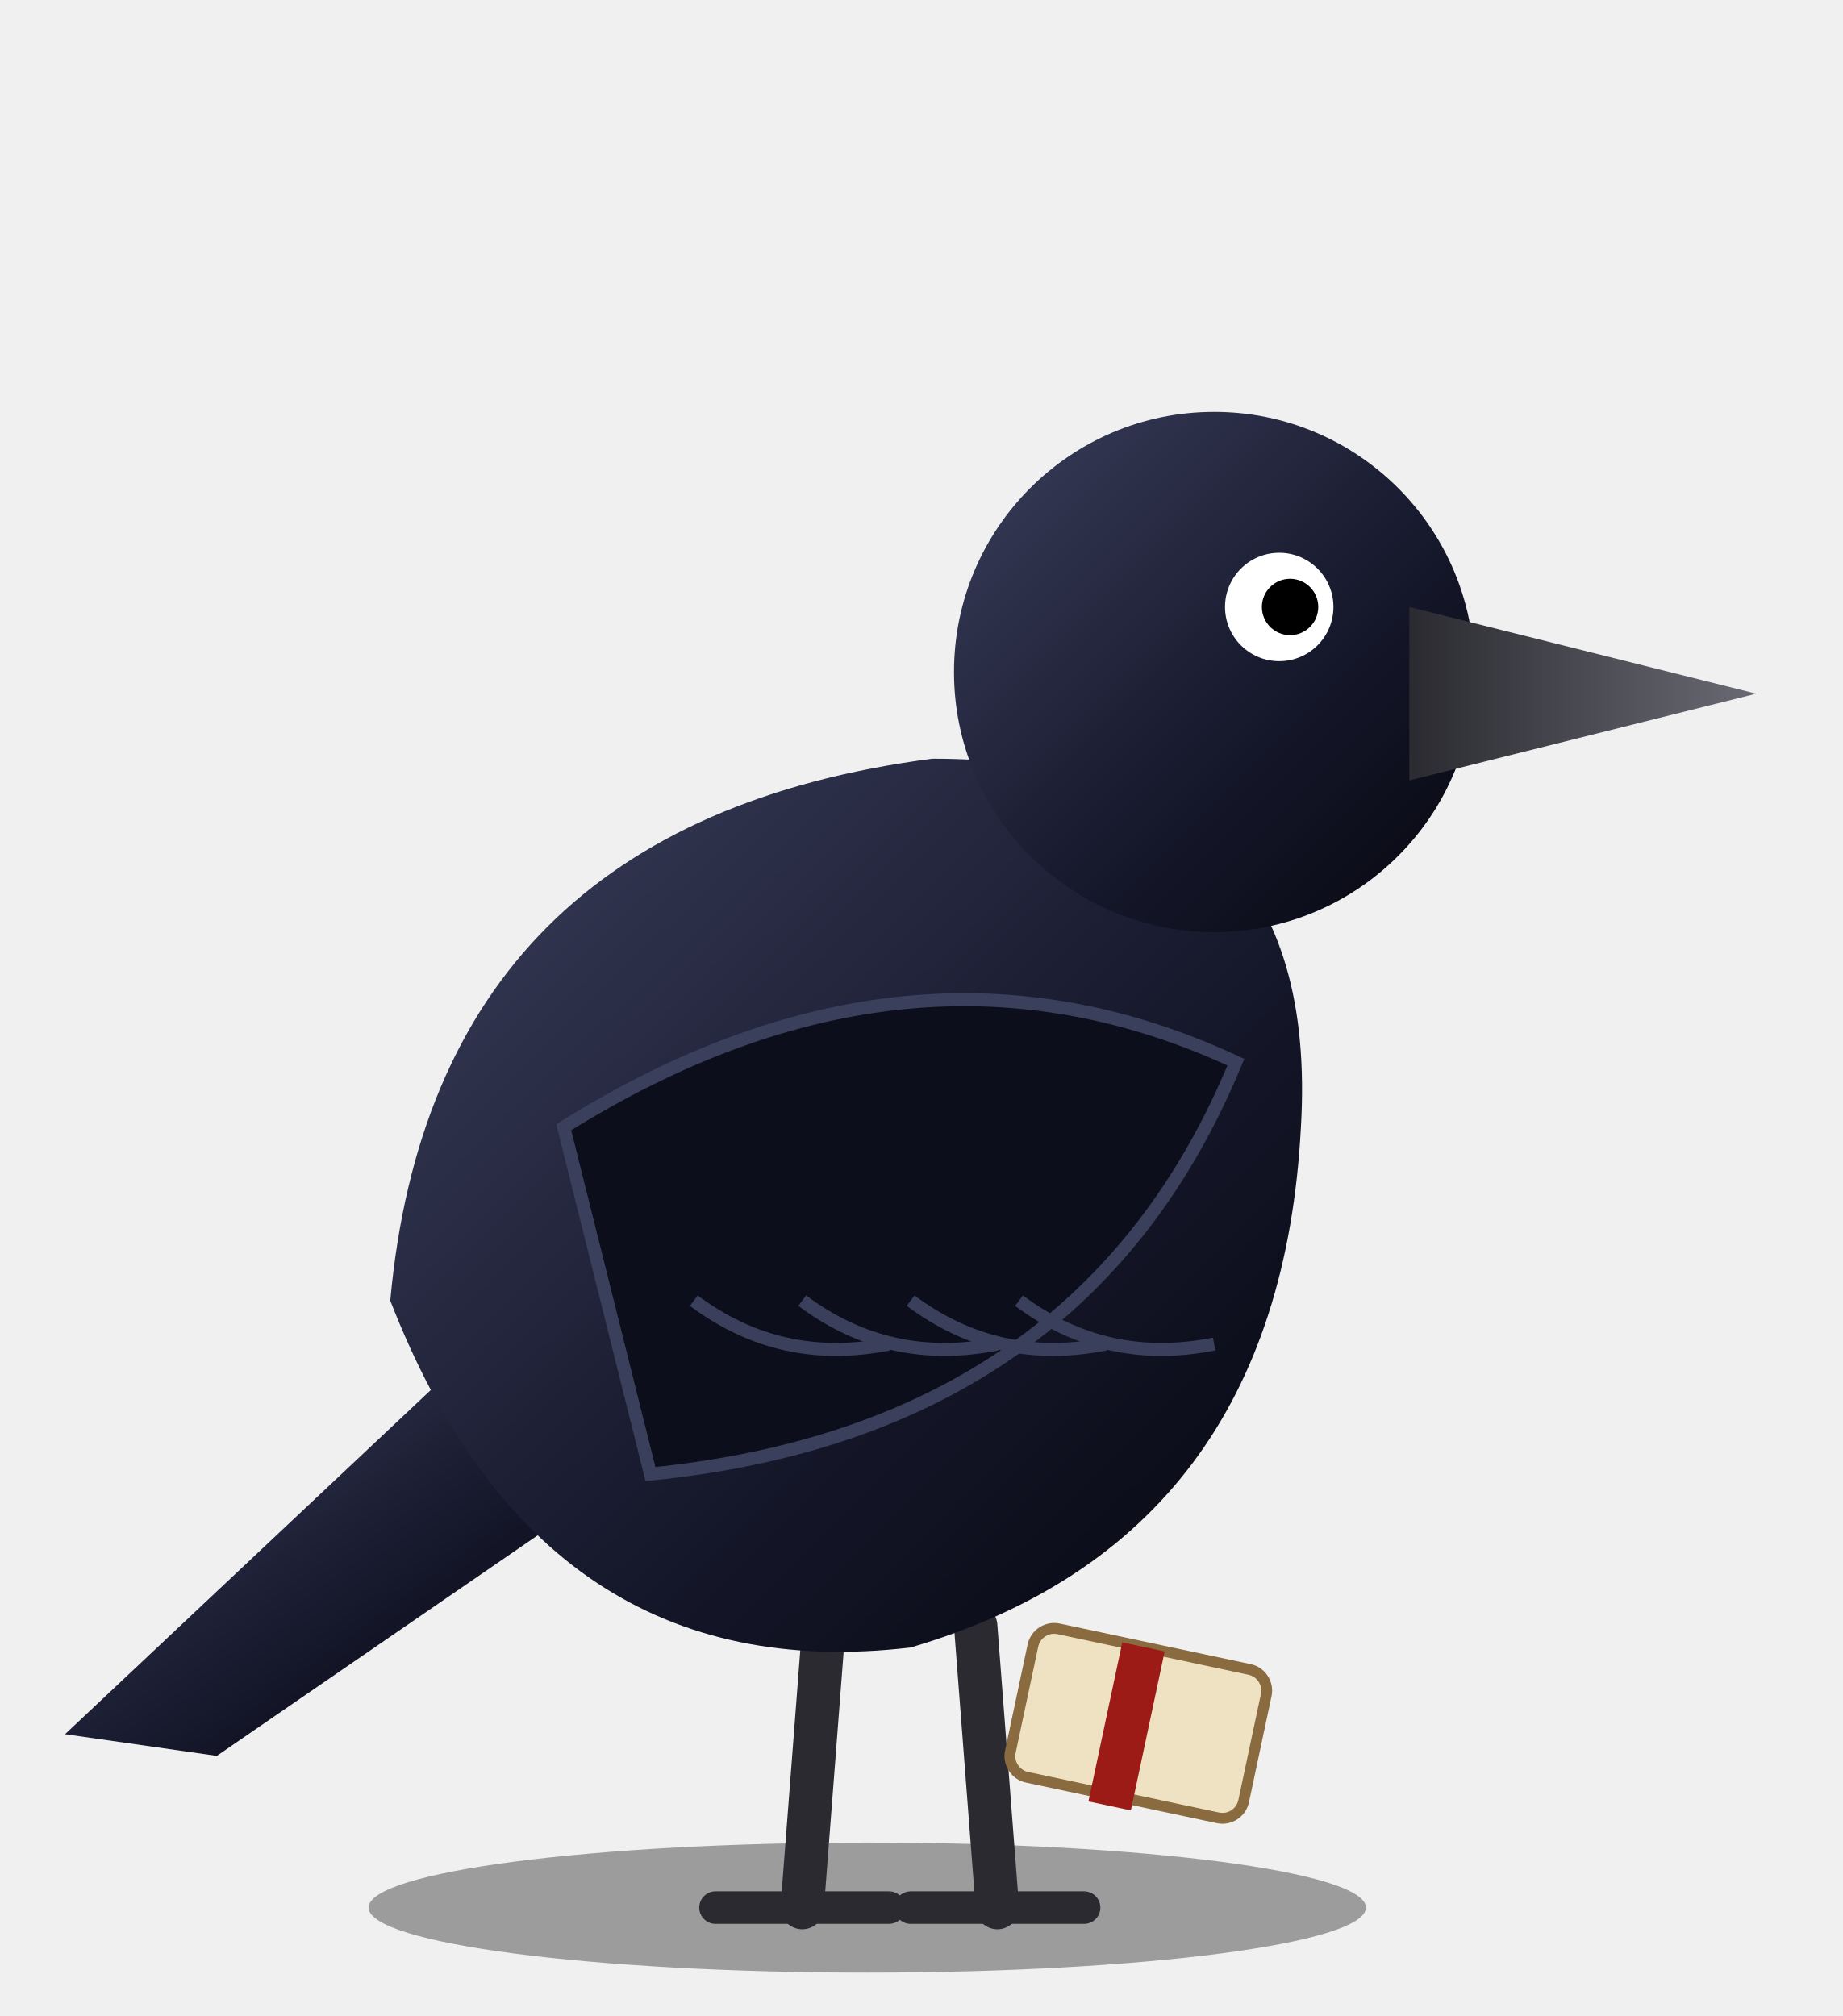
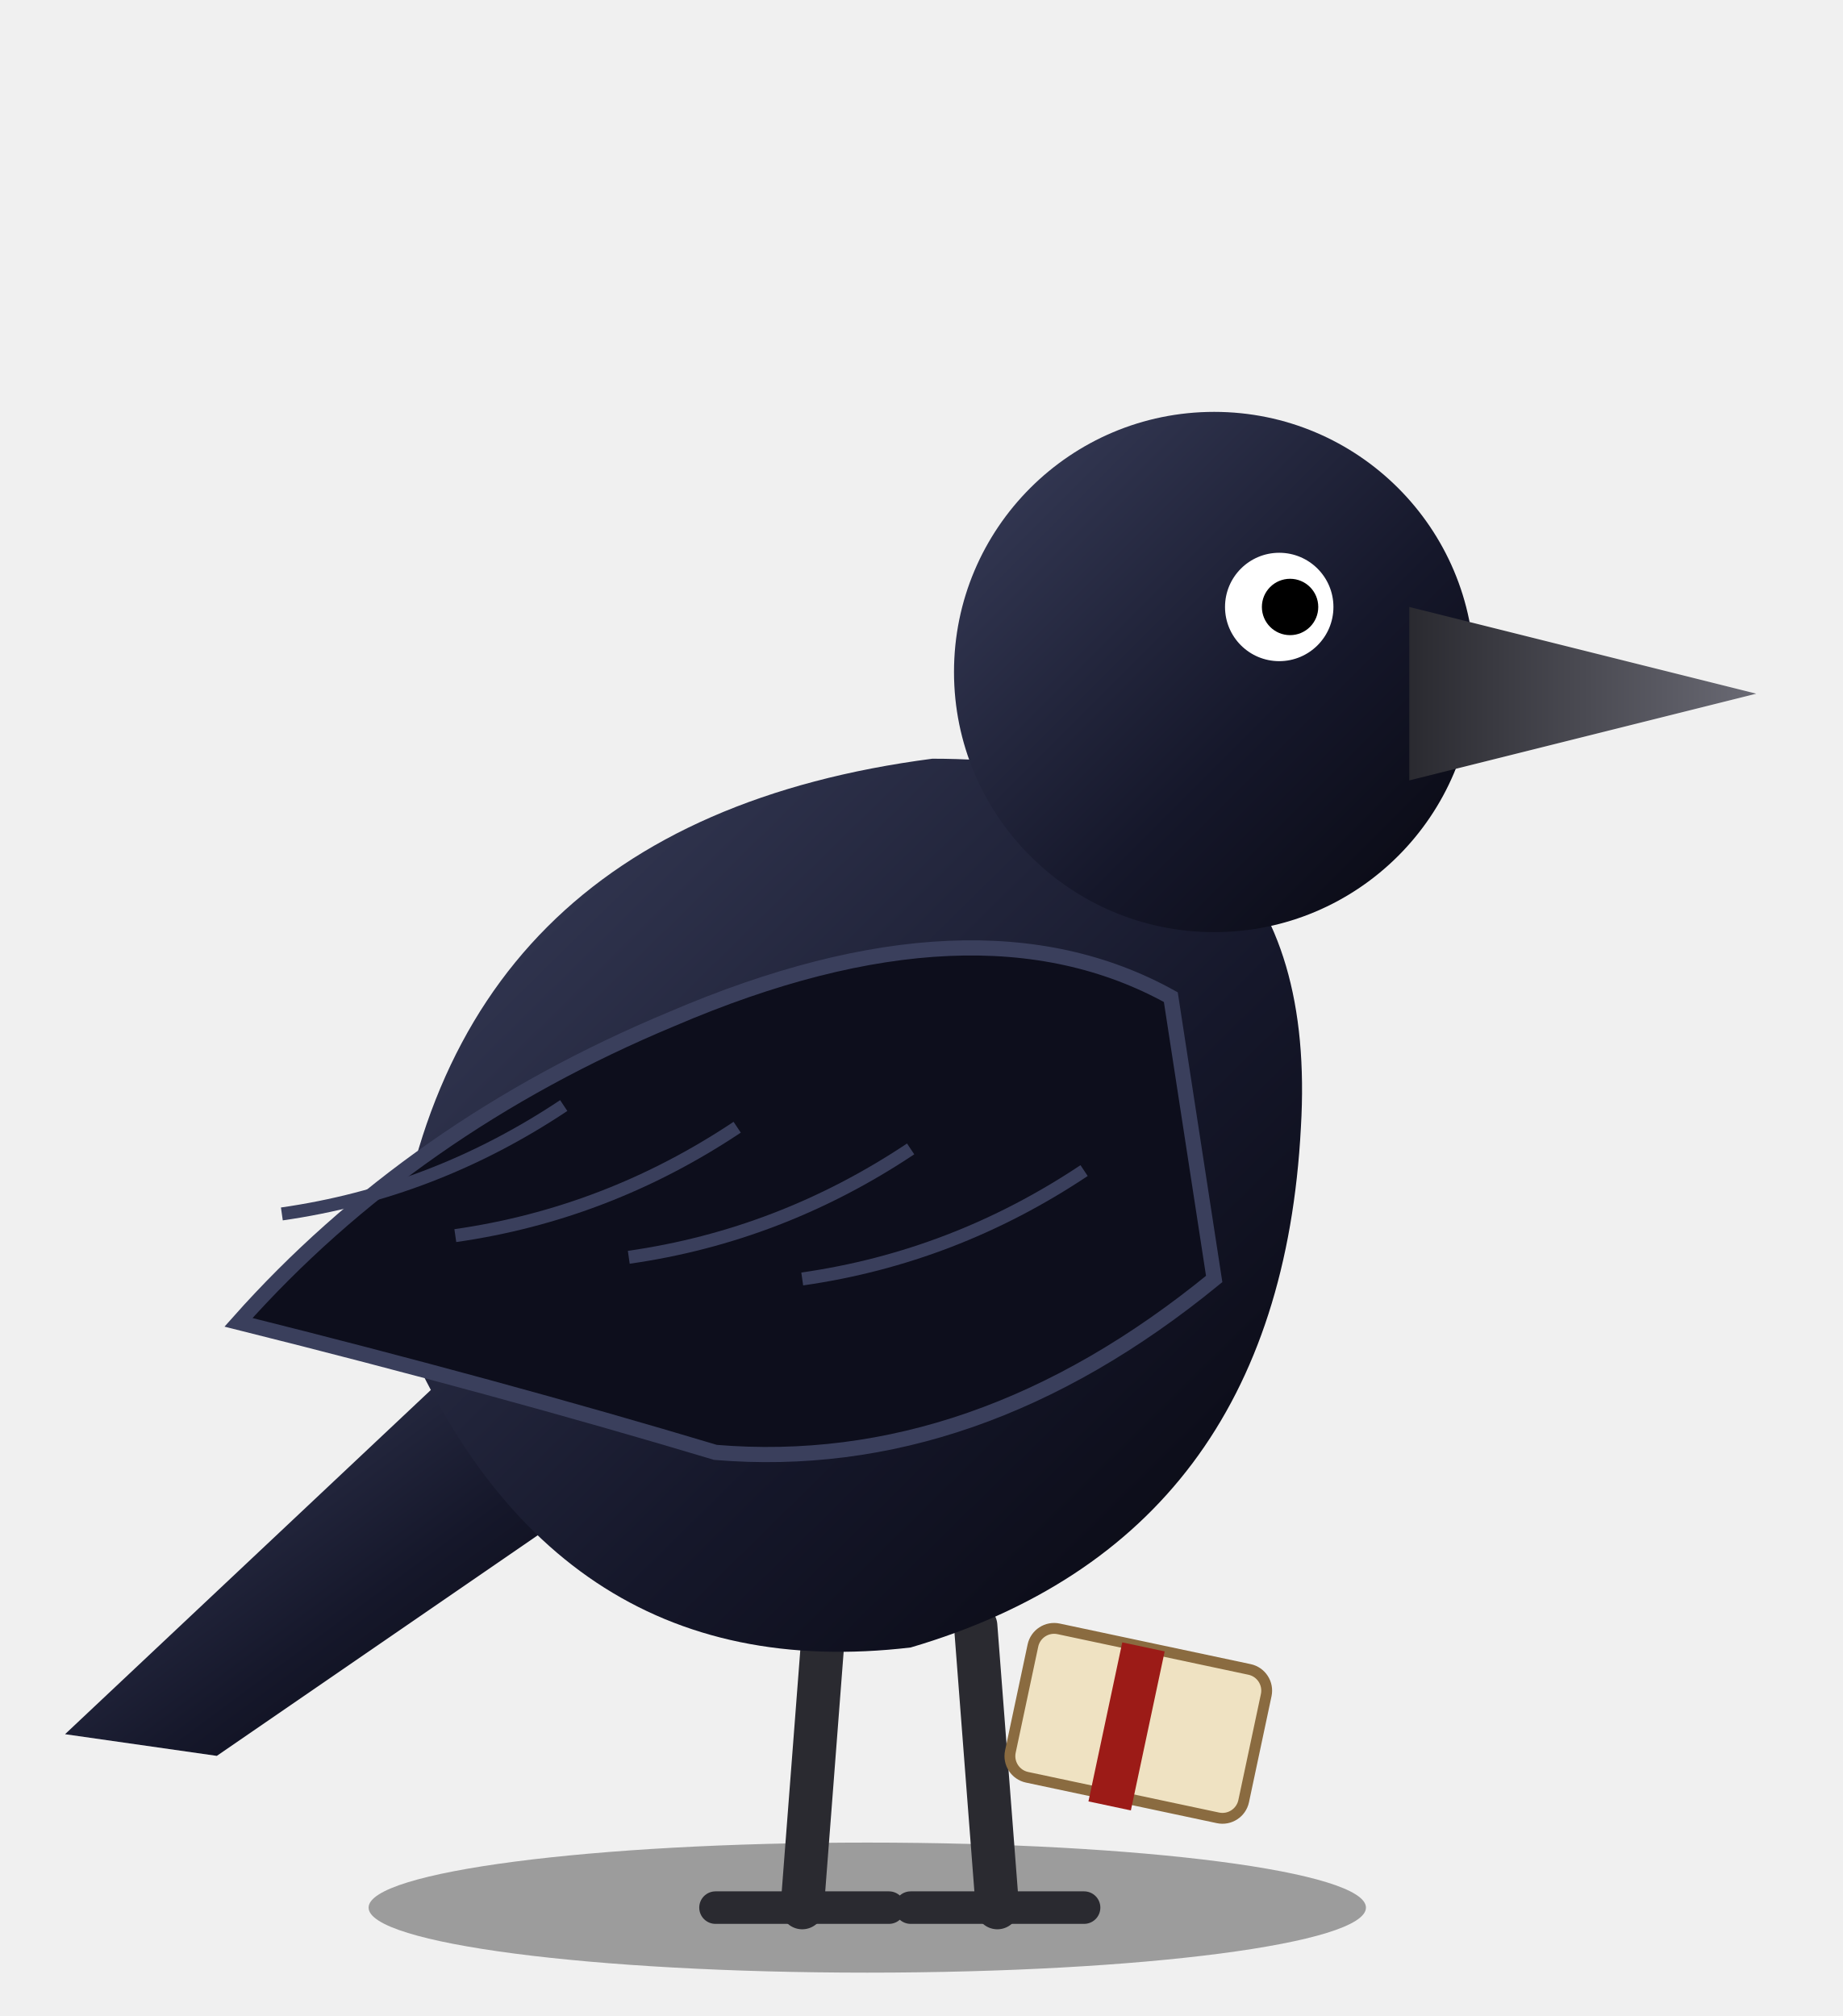
<svg xmlns="http://www.w3.org/2000/svg" width="170" height="186" viewBox="0 0 170 186">
  <defs>
    <linearGradient id="rb" x1="0" x2="1" y1="0" y2="1">
      <stop offset="0" stop-color="#3a3f5c" />
      <stop offset=".6" stop-color="#15172a" />
      <stop offset="1" stop-color="#07070f" />
    </linearGradient>
    <linearGradient id="rbeak" x1="0" x2="1">
      <stop offset="0" stop-color="#2a2a30" />
      <stop offset="1" stop-color="#6a6a74" />
    </linearGradient>
  </defs>
  <ellipse cx="80" cy="176" rx="46" ry="6" fill="#000" opacity=".35" />
  <g transform="translate(0 0)">
    <path d="M40 128 L6 160 L20 162 L52 140Z" fill="url(#rb)" />
    <path d="M76 150 L74 176 M90 150 L92 176" stroke="#2a2a30" stroke-width="4" stroke-linecap="round" />
    <path d="M66 176 L82 176 M84 176 L100 176" stroke="#2a2a30" stroke-width="3" stroke-linecap="round" />
    <rect x="94" y="152" width="22" height="14" rx="2" fill="#efe2c2" stroke="#8a6b40" transform="rotate(12 105 159)" />
    <rect x="102" y="152" width="4" height="15" fill="#9c1b17" transform="rotate(12 105 159)" />
    <path d="M36 120 Q40 76 86 70 Q122 70 120 104 Q118 142 84 152 Q50 156 36 120Z" fill="url(#rb)" />
-     <path d="M52 104 Q84 84 114 98.0 Q100 132.0 60 136Z" fill="#0d0e1c" stroke="#3a3f5c" stroke-width="1.2" />
-     <path d="M64 120.0 q8 6 18 4.0" stroke="#3a3f5c" stroke-width="1.2" fill="none" />
-     <path d="M74 120.0 q8 6 18 4.0" stroke="#3a3f5c" stroke-width="1.2" fill="none" />
-     <path d="M84 120.0 q8 6 18 4.0" stroke="#3a3f5c" stroke-width="1.2" fill="none" />
-     <path d="M94 120.0 q8 6 18 4.0" stroke="#3a3f5c" stroke-width="1.2" fill="none" />
+     <path d="M108 92 Q90 82 62 94 Q38 104 22 122 Q46 128 66 134 Q90 136 112 118Z" fill="#0d0e1c" stroke="#3a3f5c" stroke-width="1.4" />
+     <path d="M100 108 Q88 116 74 118" stroke="#3a3f5c" stroke-width="1.2" fill="none" />
+     <path d="M84 106 Q72 114 58 116" stroke="#3a3f5c" stroke-width="1.2" fill="none" />
+     <path d="M68 104 Q56 112 42 114" stroke="#3a3f5c" stroke-width="1.2" fill="none" />
+     <path d="M52 102 Q40 110 26 112" stroke="#3a3f5c" stroke-width="1.2" fill="none" />
    <g transform="rotate(0 112 66)">
      <circle cx="112" cy="62" r="24" fill="url(#rb)" />
      <path d="M130 56 L162 64 L130 72Z" fill="url(#rbeak)" />
      <circle cx="118" cy="56" r="5" fill="#fff" />
      <circle cx="119" cy="56" r="2.6" fill="#000" />
    </g>
  </g>
</svg>
